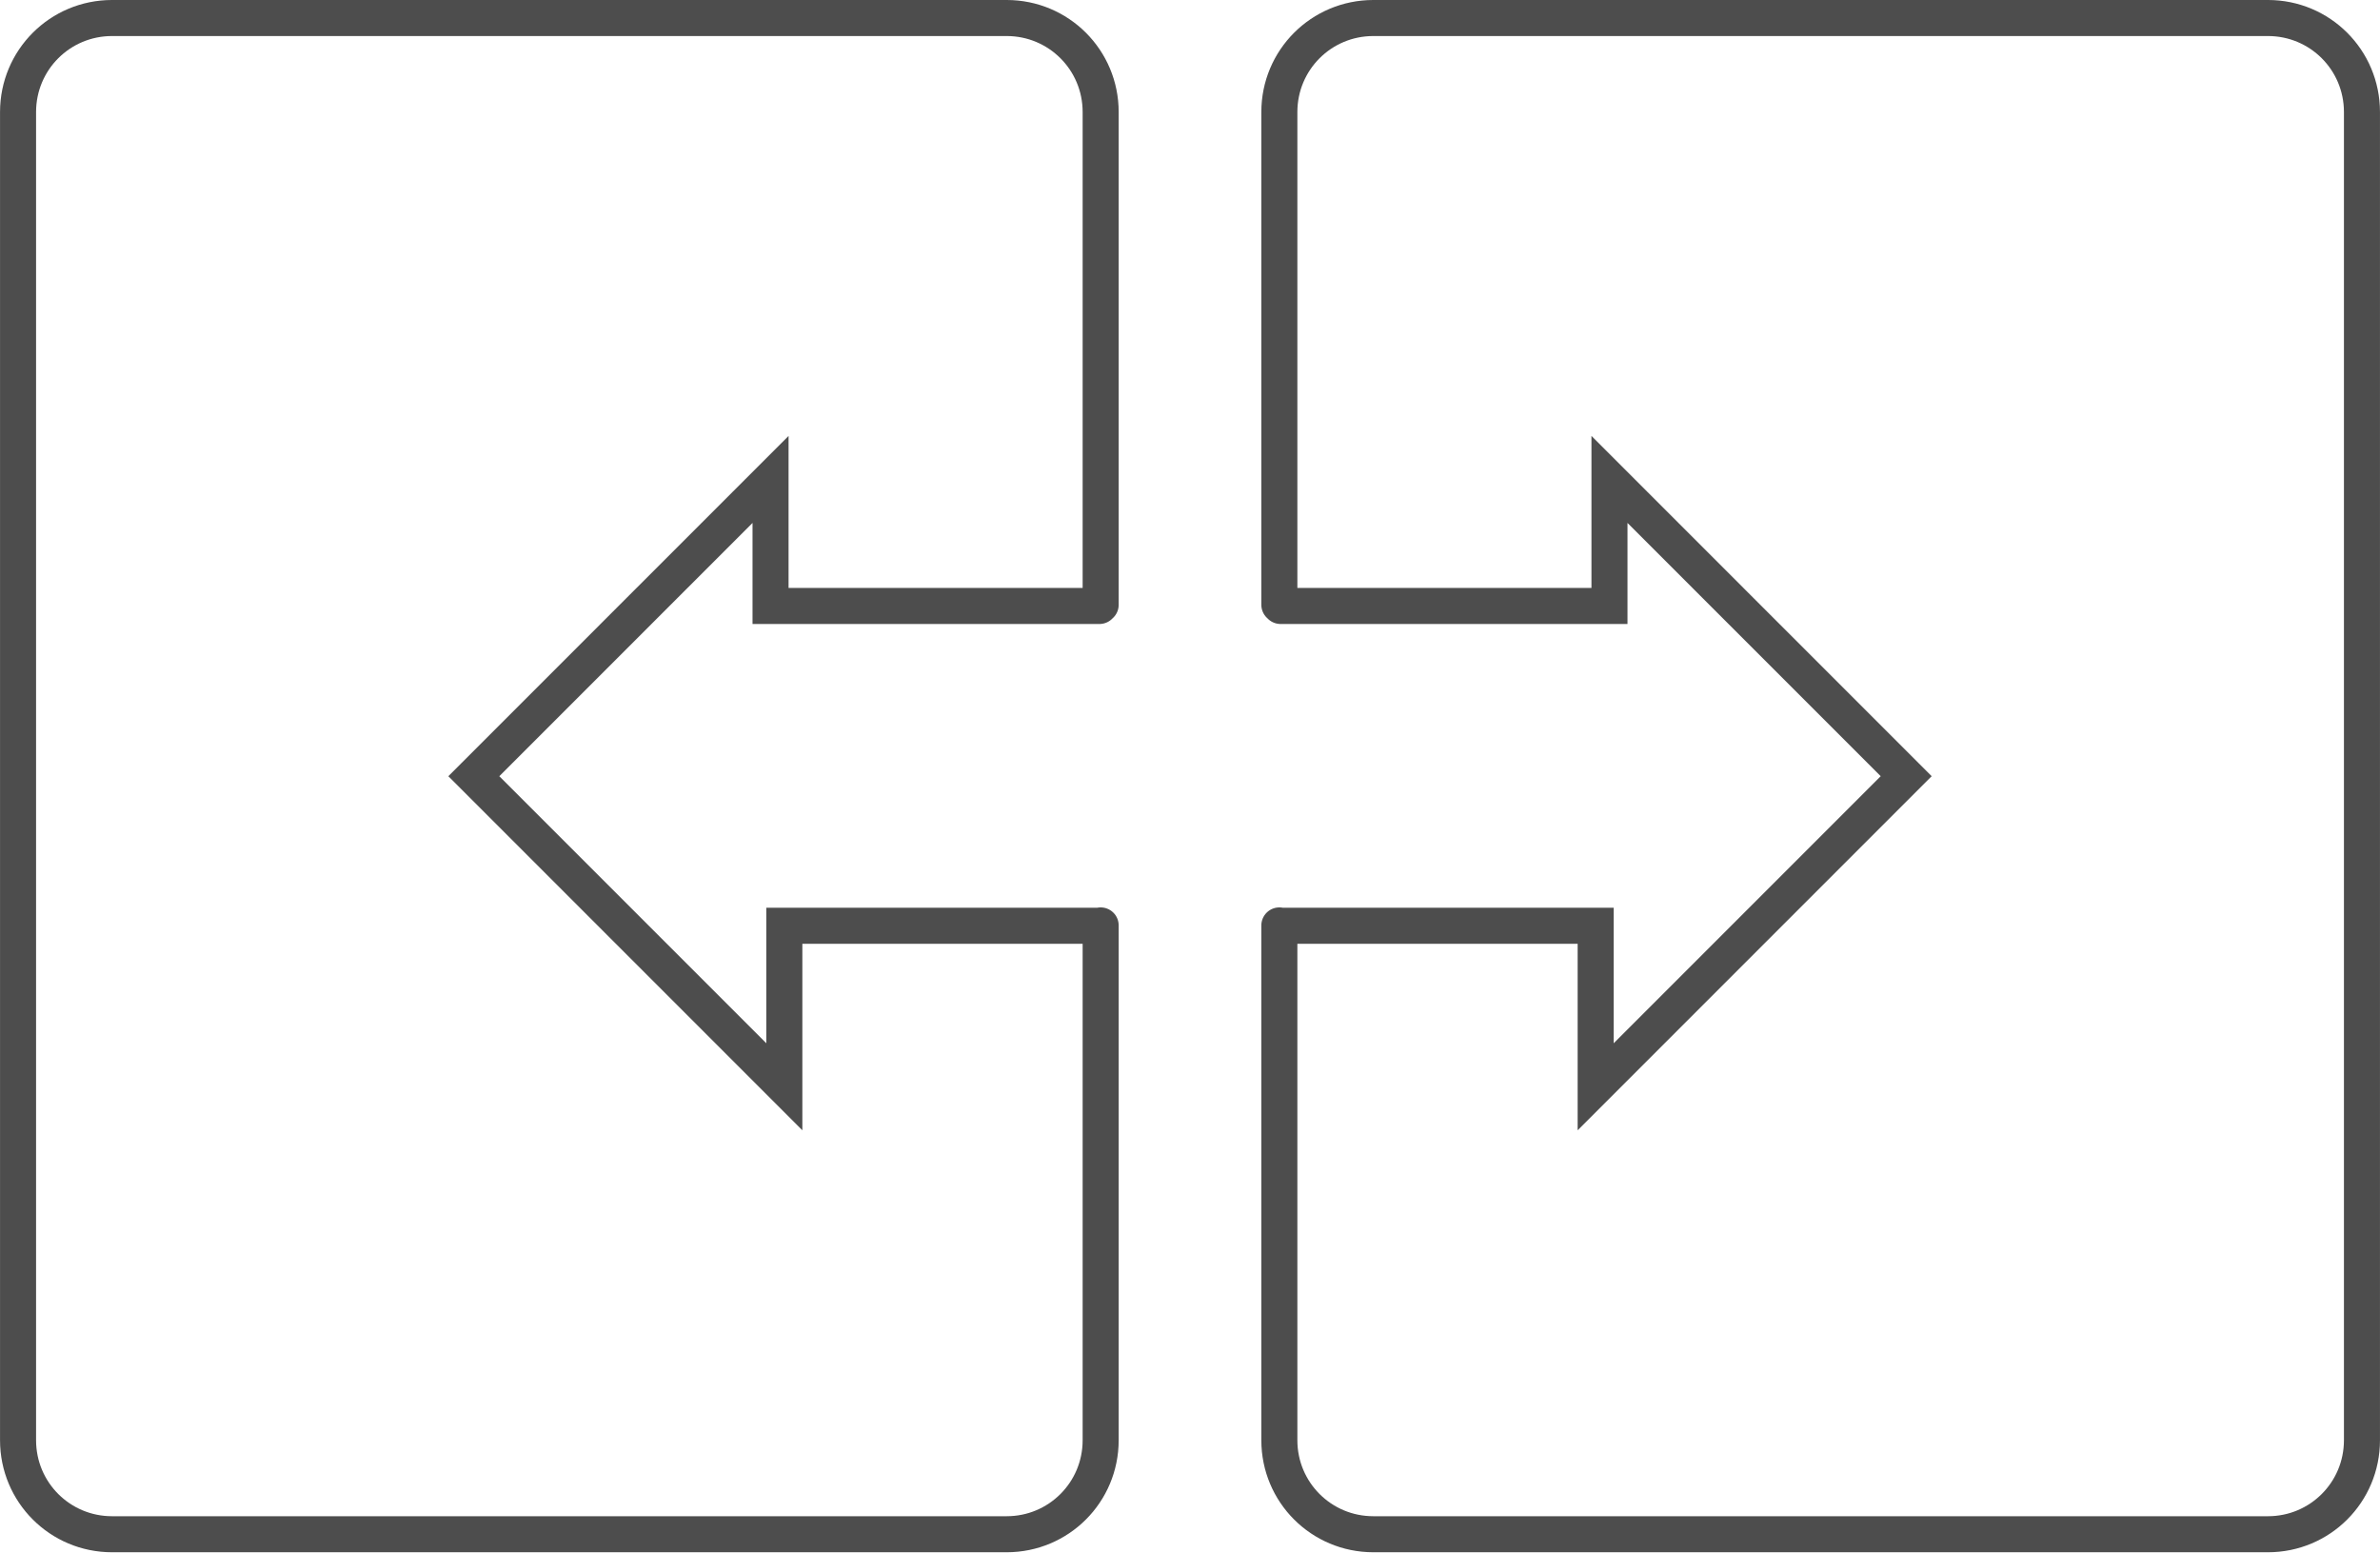
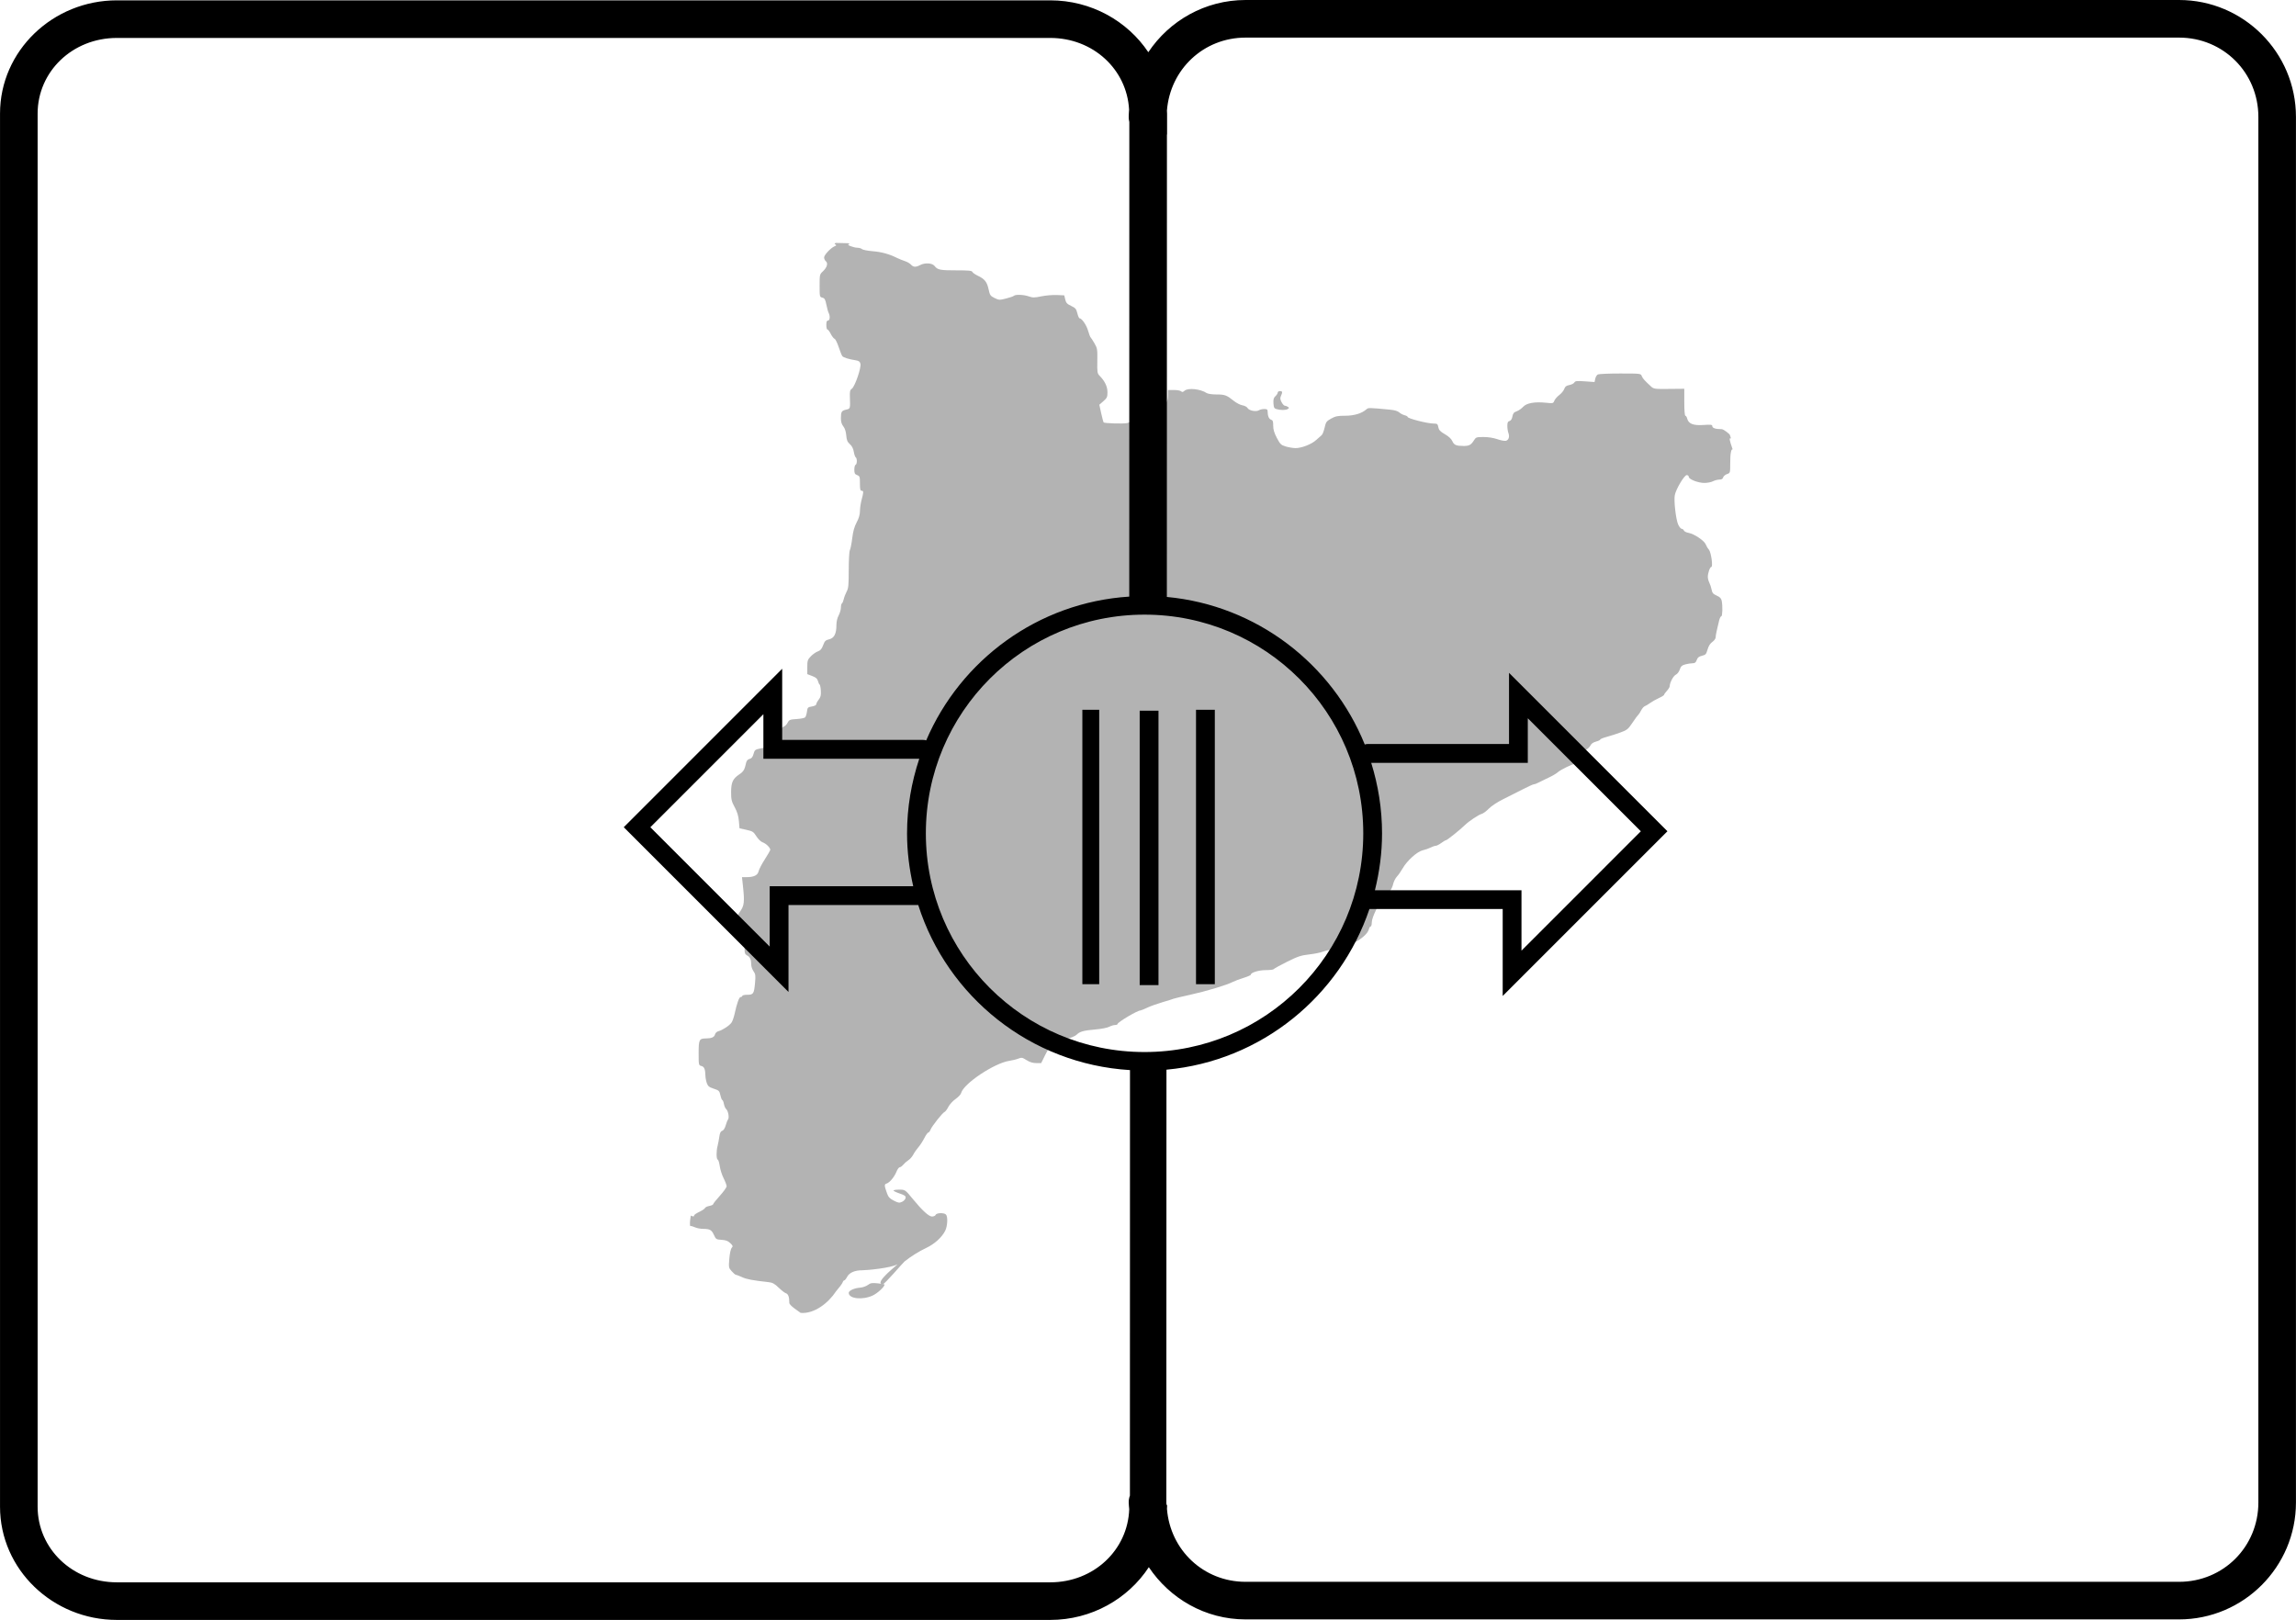
- <svg xmlns="http://www.w3.org/2000/svg" xmlns:xlink="http://www.w3.org/1999/xlink" width="37.277mm" height="24.308mm" viewBox="0 0 132.083 86.132" id="svg2" version="1.1">
+ <svg xmlns="http://www.w3.org/2000/svg" width="34.463mm" height="24.316mm" viewBox="0 0 122.111 86.16" id="svg2" version="1.1">
  <defs id="defs4" />
-   <g id="layer1" transform="translate(-533.8687,-600.8152)">
-     <path id="path4205" style="fill:none;fill-rule:evenodd;stroke:#4d4d4d;stroke-width:2;stroke-linecap:round;stroke-linejoin:miter;stroke-miterlimit:4;stroke-dasharray:none;stroke-opacity:1" d="m 594.885,652.183 -17.488,0 0,8.935 -17.233,-17.233 16.467,-16.467 0,7.021 18.254,0 m 0.067,17.726 0,28.564 c 0,2.891 -2.327,5.218 -5.218,5.218 l -49.647,0 c -2.891,0 -5.218,-2.327 -5.218,-5.218 l 0,-73.696 c 0,-2.891 2.327,-5.218 5.218,-5.218 l 49.647,0 c 2.891,0 5.218,2.327 5.218,5.218 l 0,27.341" />
-     <use x="0" y="0" xlink:href="#path4205" id="use4214" transform="matrix(-1,0,0,1,1199.821,0)" width="100%" height="100%" style="stroke:#4d4d4d;stroke-width:2;stroke-linecap:round;stroke-miterlimit:4;stroke-dasharray:none;stroke-opacity:1" />
+   <g id="layer1" transform="translate(-533.8413,-600.8152)">
+     <g id="g4194-6" transform="matrix(0.2732555,0,0,0.2732555,410.1871,487.4297)" style="fill:#b3b3b3">
+       <path transform="translate(533.1539,600.0943)" id="path4192-9" d="m 90.215,64.645 c -1.128,-0.118 -1.408,-0.073 -1.932,0.314 -0.337,0.249 -0.995,0.482 -1.461,0.518 -0.598,0.045 -1.164,0.189 -1.58,0.377 -0.417,0.188 -0.684,0.422 -0.684,0.646 0,0.287 0.169,0.521 0.453,0.695 0.284,0.174 0.683,0.288 1.145,0.338 0.922,0.099 2.093,-0.061 3.082,-0.529 0.942,-0.446 2.297,-1.702 2.297,-2.129 0,-0.051 -0.594,-0.155 -1.32,-0.23 z" style="fill:#b3b3b3" />
+       <path transform="translate(533.1539,600.0943)" id="path4190-5" d="m 168.488,-109.027 c -0.24,0 -0.436,0.134 -0.436,0.295 0,0.161 -0.2,0.473 -0.445,0.695 -0.348,0.315 -0.433,0.621 -0.383,1.389 0.028,0.419 0.065,0.669 0.152,0.832 0.087,0.163 0.227,0.239 0.459,0.303 0.819,0.226 1.812,0.214 2.18,-0.027 0.291,-0.191 0.291,-0.239 0,-0.43 -0.18,-0.118 -0.447,-0.217 -0.594,-0.219 -0.147,-0.002 -0.426,-0.311 -0.621,-0.688 -0.277,-0.536 -0.302,-0.798 -0.115,-1.209 0.17,-0.373 0.245,-0.608 0.215,-0.75 -0.03,-0.142 -0.164,-0.191 -0.412,-0.191 z" style="fill:#b3b3b3" />
+       <path transform="translate(533.1539,600.0943)" id="path4174-3" d="m 82.074,-137.863 c -0.325,0.083 -0.35,0.144 -0.115,0.289 0.236,0.146 0.211,0.218 -0.123,0.346 -0.363,0.139 -0.881,0.563 -1.309,1.012 -0.427,0.449 -0.763,0.925 -0.764,1.168 -2e-4,0.255 0.152,0.59 0.34,0.746 0.234,0.194 0.291,0.497 0.189,0.846 -0.102,0.349 -0.36,0.742 -0.76,1.115 -0.314,0.293 -0.475,0.456 -0.557,0.812 -0.082,0.357 -0.086,0.909 -0.086,1.984 0,1.075 0.004,1.626 0.072,1.924 0.068,0.298 0.202,0.343 0.463,0.408 0.445,0.112 0.575,0.339 0.781,1.367 0.136,0.678 0.338,1.403 0.447,1.611 0.159,0.302 0.219,0.67 0.193,0.963 -0.025,0.293 -0.137,0.512 -0.322,0.512 -0.236,0 -0.326,0.241 -0.326,0.871 0,0.48 0.095,0.873 0.213,0.873 0.117,0 0.407,0.379 0.645,0.844 0.237,0.465 0.572,0.901 0.744,0.967 0.172,0.066 0.534,0.788 0.803,1.605 0.268,0.818 0.585,1.61 0.703,1.76 0.225,0.285 1.248,0.606 2.592,0.814 0.625,0.097 0.826,0.245 0.938,0.688 0.094,0.374 -0.176,1.483 -0.543,2.549 -0.367,1.066 -0.832,2.089 -1.125,2.295 -0.368,0.258 -0.425,0.519 -0.381,1.748 0.038,1.063 0.056,1.602 -0.035,1.896 -0.091,0.295 -0.29,0.344 -0.684,0.43 -0.447,0.097 -0.704,0.199 -0.85,0.432 -0.146,0.233 -0.18,0.597 -0.182,1.219 -0.002,0.707 0.137,1.185 0.471,1.609 0.306,0.389 0.509,1.017 0.57,1.762 0.076,0.921 0.221,1.265 0.703,1.695 0.401,0.358 0.659,0.859 0.764,1.484 0.087,0.52 0.255,1.008 0.375,1.084 0.299,0.19 0.279,1.35 -0.025,1.451 -0.135,0.045 -0.246,0.469 -0.246,0.941 0,0.716 0.091,0.894 0.545,1.066 0.252,0.096 0.39,0.174 0.463,0.393 0.073,0.219 0.082,0.578 0.082,1.236 0,1.119 0.071,1.422 0.328,1.422 0.203,0 0.303,0.059 0.303,0.307 0,0.247 -0.1,0.682 -0.303,1.438 -0.177,0.659 -0.323,1.652 -0.324,2.205 -0.002,0.687 -0.203,1.378 -0.635,2.188 -0.45,0.844 -0.7,1.729 -0.865,3.082 -0.128,1.044 -0.333,2.088 -0.457,2.32 -0.129,0.24 -0.227,1.908 -0.227,3.873 0,2.952 -0.058,3.561 -0.406,4.211 -0.224,0.418 -0.477,1.078 -0.562,1.467 -0.085,0.388 -0.245,0.762 -0.355,0.83 -0.111,0.068 -0.201,0.44 -0.201,0.824 0,0.384 -0.196,1.064 -0.436,1.512 -0.271,0.505 -0.438,1.229 -0.438,1.91 0,0.833 -0.109,1.462 -0.342,1.912 -0.232,0.45 -0.588,0.72 -1.078,0.836 -0.349,0.082 -0.564,0.164 -0.73,0.328 -0.166,0.164 -0.283,0.412 -0.436,0.824 -0.269,0.725 -0.52,1.018 -1.025,1.197 -0.368,0.13 -0.982,0.559 -1.363,0.953 -0.315,0.326 -0.488,0.537 -0.582,0.822 -0.094,0.286 -0.111,0.648 -0.111,1.275 l 0,1.379 0.961,0.367 c 0.716,0.273 0.997,0.515 1.107,0.953 0.081,0.323 0.228,0.637 0.328,0.699 0.1,0.062 0.21,0.615 0.242,1.227 0.046,0.873 -0.044,1.242 -0.418,1.717 -0.262,0.333 -0.477,0.738 -0.477,0.9 0,0.174 -0.346,0.35 -0.846,0.43 -0.397,0.063 -0.61,0.112 -0.738,0.246 -0.128,0.134 -0.172,0.354 -0.227,0.764 -0.065,0.481 -0.222,0.982 -0.352,1.111 -0.13,0.13 -0.877,0.276 -1.66,0.326 -0.65,0.041 -1.013,0.078 -1.25,0.174 -0.237,0.096 -0.348,0.25 -0.492,0.529 -0.174,0.337 -0.498,0.671 -0.721,0.742 -0.244,0.078 -0.473,0.328 -0.639,0.664 -0.166,0.337 -0.27,0.759 -0.27,1.178 0,0.782 -0.143,1.33 -0.465,1.684 -0.322,0.353 -0.824,0.512 -1.541,0.516 -0.324,0.002 -1.082,0.109 -1.686,0.238 -0.51,0.109 -0.788,0.183 -0.965,0.326 -0.177,0.143 -0.251,0.354 -0.355,0.74 -0.164,0.609 -0.369,0.868 -0.764,0.967 -0.357,0.09 -0.585,0.337 -0.672,0.732 -0.153,0.696 -0.278,1.125 -0.473,1.453 -0.195,0.329 -0.46,0.556 -0.893,0.848 -0.623,0.42 -1.013,0.808 -1.248,1.33 -0.235,0.522 -0.314,1.182 -0.314,2.148 0,1.393 0.093,1.777 0.695,2.889 0.496,0.915 0.731,1.688 0.818,2.695 l 0.123,1.412 1.336,0.297 c 0.61,0.135 0.958,0.229 1.223,0.4 0.264,0.171 0.445,0.42 0.723,0.859 0.359,0.568 0.869,1.054 1.24,1.184 0.631,0.22 1.452,1.021 1.465,1.43 0.004,0.12 -0.471,0.957 -1.055,1.857 -0.583,0.901 -1.128,1.947 -1.211,2.326 -0.087,0.394 -0.32,0.684 -0.711,0.875 -0.391,0.191 -0.939,0.283 -1.658,0.283 l -0.871,0 0.184,1.689 c 0.168,1.54 0.231,2.507 0.156,3.223 -0.075,0.716 -0.29,1.181 -0.676,1.719 -0.446,0.621 -0.689,1.219 -0.689,1.689 0,0.324 0.036,0.53 0.217,0.752 0.181,0.222 0.505,0.461 1.084,0.848 0.716,0.479 1.316,1.017 1.334,1.197 0.054,0.556 -0.051,0.979 -0.262,1.057 -0.282,0.103 -0.493,0.302 -0.635,0.596 -0.142,0.294 -0.213,0.68 -0.213,1.16 0,0.874 0.082,1.083 0.525,1.32 0.278,0.149 0.473,0.35 0.598,0.643 0.124,0.293 0.179,0.677 0.182,1.188 0.002,0.341 0.2,0.897 0.441,1.236 0.382,0.537 0.42,0.822 0.297,2.213 -0.096,1.082 -0.175,1.673 -0.379,1.992 -0.204,0.319 -0.532,0.369 -1.127,0.369 -0.535,0 -0.973,0.097 -0.973,0.217 0,0.12 -0.141,0.219 -0.312,0.219 -0.31,0 -0.717,1.132 -1.215,3.379 -0.133,0.6 -0.386,1.312 -0.562,1.582 -0.373,0.571 -1.774,1.5 -2.561,1.697 -0.32,0.08 -0.596,0.342 -0.67,0.637 -0.065,0.26 -0.234,0.452 -0.518,0.578 -0.284,0.126 -0.682,0.187 -1.207,0.189 -0.675,0.004 -1.039,0.058 -1.234,0.439 -0.196,0.381 -0.223,1.091 -0.223,2.402 0,1.169 0.002,1.765 0.068,2.086 0.067,0.321 0.198,0.367 0.455,0.432 0.281,0.07 0.473,0.226 0.598,0.516 0.125,0.29 0.183,0.713 0.195,1.322 0.008,0.42 0.132,1.092 0.275,1.494 0.108,0.304 0.219,0.503 0.416,0.662 0.197,0.159 0.481,0.281 0.934,0.43 0.508,0.167 0.784,0.272 0.957,0.443 0.173,0.171 0.244,0.408 0.34,0.84 0.113,0.51 0.28,0.928 0.371,0.928 0.091,0 0.231,0.339 0.309,0.754 0.078,0.415 0.275,0.868 0.439,1.004 0.388,0.322 0.636,1.656 0.373,2.004 -0.113,0.149 -0.323,0.681 -0.467,1.184 -0.16,0.56 -0.423,0.965 -0.68,1.047 -0.305,0.097 -0.457,0.414 -0.559,1.158 -0.077,0.563 -0.229,1.367 -0.338,1.787 -0.269,1.038 -0.252,2.562 0.029,2.656 0.126,0.042 0.304,0.614 0.395,1.271 0.09,0.657 0.429,1.718 0.752,2.357 0.323,0.639 0.586,1.341 0.586,1.559 0,0.218 -0.589,1.046 -1.309,1.84 -0.719,0.794 -1.307,1.534 -1.307,1.646 0,0.112 -0.337,0.267 -0.748,0.344 -0.411,0.077 -0.796,0.264 -0.854,0.414 -0.058,0.15 -0.555,0.483 -1.105,0.742 -0.55,0.259 -1,0.568 -1,0.688 0,0.231 -0.159,0.25 -0.6,0.072 7.03e-4,-0.661 -0.49,2.425 0,1.982 0.15,0.031 0.549,0.17 0.887,0.309 0.338,0.138 0.974,0.252 1.416,0.254 0.672,0.003 1.098,0.051 1.41,0.221 0.312,0.169 0.51,0.46 0.727,0.939 0.197,0.436 0.311,0.662 0.506,0.789 0.195,0.127 0.473,0.155 0.996,0.188 0.82,0.051 1.238,0.209 1.688,0.639 0.264,0.253 0.404,0.405 0.443,0.533 0.039,0.128 -0.022,0.232 -0.162,0.387 -0.188,0.207 -0.376,1.064 -0.463,2.109 -0.071,0.857 -0.104,1.301 -0.045,1.615 0.059,0.314 0.211,0.497 0.508,0.83 0.335,0.376 0.696,0.686 0.803,0.686 0.107,0 0.656,0.209 1.219,0.467 0.909,0.416 1.931,0.608 5.213,0.979 0.715,0.081 1.136,0.315 1.896,1.055 0.538,0.523 1.168,1.012 1.4,1.086 0.236,0.075 0.408,0.256 0.52,0.562 0.111,0.307 0.164,0.741 0.166,1.322 0.002,0.525 1.806,1.624 2.205,1.951 2.671,0.223 5.397,-1.94 6.87,-4.179 0.642,-0.741 1.225,-1.529 1.295,-1.75 0.07,-0.221 0.215,-0.402 0.324,-0.402 0.109,0 0.354,-0.303 0.545,-0.672 0.213,-0.412 0.582,-0.733 1.076,-0.953 0.494,-0.22 1.112,-0.338 1.824,-0.338 1.059,0 5.629,-0.455 6.879,-1.152 0.592,-0.33 -4.835,3.729 -2.831,3.872 0.356,0.025 3.895,-4.163 4.232,-4.432 1.263,-1.005 2.83,-1.984 4.217,-2.635 0.798,-0.374 1.558,-0.886 2.199,-1.463 0.642,-0.577 1.164,-1.22 1.488,-1.855 0.235,-0.462 0.377,-1.157 0.408,-1.789 0.031,-0.632 -0.049,-1.2 -0.252,-1.402 -0.191,-0.191 -0.652,-0.274 -1.084,-0.26 -0.432,0.014 -0.835,0.125 -0.912,0.324 -0.069,0.18 -0.389,0.328 -0.711,0.328 -0.306,0 -0.783,-0.295 -1.406,-0.861 -0.623,-0.566 -1.391,-1.404 -2.277,-2.488 -0.769,-0.94 -1.155,-1.411 -1.496,-1.646 -0.341,-0.236 -0.635,-0.236 -1.225,-0.236 -0.6,0 -1.09,0.077 -1.09,0.172 0,0.095 0.544,0.358 1.209,0.584 0.994,0.338 1.198,0.492 1.145,0.861 -0.035,0.247 -0.34,0.582 -0.676,0.742 -0.546,0.261 -0.718,0.237 -1.611,-0.217 -0.785,-0.399 -1.069,-0.695 -1.314,-1.379 -0.28,-0.779 -0.424,-1.231 -0.439,-1.504 -0.016,-0.273 0.096,-0.368 0.326,-0.441 0.303,-0.096 0.685,-0.419 1.041,-0.844 0.356,-0.425 0.687,-0.954 0.891,-1.463 0.192,-0.48 0.479,-0.871 0.637,-0.871 0.158,0 0.465,-0.222 0.684,-0.492 0.219,-0.27 0.665,-0.665 0.992,-0.875 0.327,-0.21 0.758,-0.699 0.957,-1.088 0.199,-0.389 0.643,-1.03 0.986,-1.424 0.343,-0.394 0.87,-1.204 1.172,-1.799 0.302,-0.595 0.649,-1.082 0.77,-1.082 0.121,0 0.313,-0.246 0.428,-0.547 0.255,-0.671 2.345,-3.31 2.742,-3.463 0.158,-0.061 0.488,-0.501 0.732,-0.98 0.244,-0.479 0.876,-1.169 1.402,-1.531 0.526,-0.362 1.013,-0.882 1.082,-1.156 0.114,-0.455 0.572,-1.046 1.242,-1.684 0.67,-0.638 1.551,-1.323 2.51,-1.965 0.958,-0.642 1.994,-1.24 2.973,-1.707 0.979,-0.467 1.902,-0.802 2.635,-0.914 0.627,-0.096 1.438,-0.297 1.803,-0.447 0.299,-0.123 0.488,-0.176 0.705,-0.135 0.217,0.042 0.46,0.178 0.871,0.438 0.632,0.399 1.21,0.576 1.879,0.576 l 0.967,0 0.783,-1.58 c 0.465,-0.938 0.841,-1.517 1.406,-1.949 0.565,-0.432 1.319,-0.716 2.535,-1.062 0.959,-0.273 1.925,-0.682 2.146,-0.908 0.309,-0.316 0.652,-0.529 1.201,-0.686 0.549,-0.157 1.303,-0.259 2.43,-0.354 1.15,-0.097 2.361,-0.328 2.725,-0.521 0.36,-0.191 0.875,-0.349 1.145,-0.35 0.27,-6.6e-4 0.49,-0.085 0.49,-0.189 0,-0.349 3.845,-2.634 4.447,-2.643 0.108,-0.002 0.709,-0.245 1.334,-0.541 0.625,-0.296 1.99,-0.785 3.035,-1.088 1.045,-0.303 1.973,-0.594 2.061,-0.648 0.088,-0.054 1.574,-0.41 3.305,-0.789 3.117,-0.683 7.091,-1.886 8.309,-2.516 0.347,-0.18 1.268,-0.522 2.043,-0.762 0.775,-0.239 1.408,-0.518 1.408,-0.619 0,-0.209 0.385,-0.432 0.941,-0.602 0.556,-0.17 1.284,-0.287 1.969,-0.287 0.784,0 1.478,-0.086 1.543,-0.191 0.065,-0.106 1.227,-0.746 2.58,-1.422 1.06,-0.529 1.74,-0.844 2.357,-1.049 0.617,-0.205 1.17,-0.301 1.977,-0.393 1.03,-0.117 2.216,-0.356 2.635,-0.531 0.419,-0.175 1.487,-0.407 2.373,-0.518 1.425,-0.177 2.98,-0.761 4.229,-1.494 0.624,-0.366 1.172,-0.771 1.588,-1.18 0.416,-0.409 0.7,-0.822 0.797,-1.209 0.071,-0.284 0.224,-0.516 0.342,-0.516 0.118,0 0.216,-0.369 0.217,-0.818 0.001,-0.486 0.382,-1.498 0.828,-2.402 0.447,-0.905 0.96,-1.702 1.225,-1.756 0.192,-0.039 0.507,-0.381 0.699,-0.762 0.192,-0.381 0.541,-0.904 0.777,-1.162 0.236,-0.258 0.518,-0.866 0.627,-1.35 0.109,-0.484 0.443,-1.142 0.74,-1.463 0.298,-0.321 0.798,-1.038 1.113,-1.594 0.426,-0.75 1.134,-1.569 1.869,-2.23 0.735,-0.661 1.5,-1.165 2.043,-1.287 0.492,-0.11 1.183,-0.352 1.535,-0.535 0.352,-0.184 0.792,-0.335 0.979,-0.336 0.187,-6.5e-4 0.672,-0.245 1.078,-0.545 0.406,-0.3 0.826,-0.545 0.932,-0.545 0.208,0 2.761,-2.043 3.646,-2.918 0.777,-0.768 2.708,-2.056 3.307,-2.207 0.28,-0.07 0.901,-0.53 1.381,-1.021 0.51,-0.522 1.687,-1.293 2.834,-1.857 1.079,-0.531 2.795,-1.397 3.814,-1.924 1.019,-0.527 1.985,-0.961 2.146,-0.965 0.161,-0.004 0.555,-0.152 0.873,-0.328 0.318,-0.176 0.922,-0.474 1.342,-0.662 1.23,-0.551 2.04,-1.01 2.506,-1.42 0.464,-0.408 2.729,-1.521 3.094,-1.521 0.368,0 0.949,-0.782 1.166,-1.568 0.15,-0.542 0.418,-0.85 0.975,-1.115 0.422,-0.201 0.88,-0.613 1.018,-0.914 0.165,-0.362 0.533,-0.624 1.086,-0.773 0.46,-0.124 0.838,-0.306 0.838,-0.404 0,-0.099 0.564,-0.33 1.254,-0.516 0.689,-0.185 1.891,-0.572 2.67,-0.857 0.651,-0.239 1.023,-0.396 1.342,-0.656 0.318,-0.26 0.582,-0.621 1.014,-1.266 0.517,-0.772 1.019,-1.455 1.115,-1.518 0.096,-0.063 0.34,-0.438 0.543,-0.834 0.203,-0.396 0.535,-0.778 0.738,-0.85 0.204,-0.071 0.665,-0.348 1.025,-0.613 0.36,-0.266 1.12,-0.694 1.689,-0.953 0.569,-0.259 1.035,-0.553 1.035,-0.652 0,-0.099 0.245,-0.446 0.545,-0.77 0.3,-0.323 0.545,-0.727 0.545,-0.898 0,-0.687 0.708,-2.019 1.189,-2.238 0.289,-0.132 0.622,-0.567 0.766,-1.004 0.204,-0.62 0.412,-0.815 1.057,-0.994 0.441,-0.123 1.078,-0.224 1.414,-0.225 0.478,-8.8e-4 0.658,-0.139 0.832,-0.637 0.168,-0.482 0.416,-0.681 1.02,-0.824 0.356,-0.084 0.563,-0.159 0.713,-0.326 0.15,-0.167 0.244,-0.428 0.373,-0.885 0.192,-0.68 0.503,-1.174 0.932,-1.479 0.354,-0.252 0.643,-0.647 0.643,-0.877 0,-0.397 0.227,-1.496 0.684,-3.312 0.113,-0.45 0.301,-0.818 0.416,-0.818 0.231,0 0.284,-1.972 0.08,-2.992 -0.098,-0.488 -0.34,-0.739 -0.975,-1.02 -0.691,-0.305 -0.87,-0.515 -0.99,-1.158 -0.081,-0.432 -0.281,-1.039 -0.443,-1.35 -0.162,-0.311 -0.294,-0.819 -0.295,-1.131 -0.002,-0.737 0.42,-1.941 0.68,-1.941 0.181,0 0.169,-0.725 0.059,-1.51 -0.111,-0.785 -0.32,-1.631 -0.535,-1.869 -0.217,-0.24 -0.493,-0.697 -0.613,-1.016 -0.135,-0.357 -0.699,-0.867 -1.363,-1.312 -0.664,-0.446 -1.429,-0.826 -1.969,-0.922 -0.438,-0.078 -0.852,-0.284 -0.92,-0.461 -0.068,-0.177 -0.255,-0.322 -0.416,-0.322 -0.161,0 -0.467,-0.363 -0.68,-0.809 -0.445,-0.933 -0.878,-4.604 -0.676,-5.73 0.104,-0.577 0.566,-1.558 1.062,-2.395 0.496,-0.837 1.027,-1.529 1.266,-1.529 0.218,0 0.396,0.15 0.396,0.334 0,0.241 0.453,0.54 1.061,0.777 0.607,0.238 1.37,0.414 1.986,0.414 0.576,0 1.326,-0.147 1.67,-0.326 0.343,-0.179 0.903,-0.325 1.244,-0.326 0.429,-8.7e-4 0.654,-0.131 0.73,-0.424 0.061,-0.232 0.396,-0.521 0.744,-0.643 0.314,-0.11 0.471,-0.167 0.551,-0.422 0.08,-0.255 0.083,-0.709 0.084,-1.609 0.001,-1.051 0.037,-1.749 0.127,-2.184 0.09,-0.435 0.127,-0.607 0.341,-0.607 -1.319,-3.769 0.151,-0.986 -0.547,-2.821 0,-0.111 -1.164,-1.103 -1.614,-1.105 -0.583,-0.002 -1.032,-0.055 -1.336,-0.156 -0.304,-0.101 -0.463,-0.251 -0.463,-0.443 0,-0.28 -0.272,-0.312 -1.723,-0.213 -0.984,0.067 -1.709,0.009 -2.221,-0.191 -0.512,-0.2 -0.81,-0.542 -0.936,-1.043 -0.078,-0.311 -0.24,-0.566 -0.357,-0.566 -0.128,0 -0.213,-1.055 -0.213,-2.625 l 0,-2.623 -2.961,0.029 c -1.412,0.014 -2.159,0.016 -2.619,-0.047 -0.46,-0.063 -0.634,-0.191 -0.9,-0.436 -1.257,-1.151 -1.624,-1.565 -1.801,-2.031 -0.092,-0.241 -0.154,-0.364 -0.684,-0.426 -0.53,-0.062 -1.528,-0.064 -3.498,-0.064 -2.198,-6.6e-4 -4.159,0.083 -4.359,0.186 -0.2,0.103 -0.428,0.476 -0.506,0.83 l -0.141,0.645 -1.865,-0.133 c -1.581,-0.112 -1.895,-0.078 -2.062,0.221 -0.108,0.194 -0.549,0.42 -0.977,0.5 -0.593,0.111 -0.827,0.291 -0.99,0.758 -0.117,0.337 -0.557,0.873 -0.975,1.191 -0.418,0.319 -0.85,0.818 -0.961,1.109 -0.097,0.254 -0.161,0.385 -0.369,0.436 -0.208,0.05 -0.561,0.02 -1.23,-0.049 -1.113,-0.114 -2.061,-0.1 -2.816,0.035 -0.755,0.135 -1.317,0.39 -1.658,0.764 -0.316,0.346 -0.881,0.736 -1.256,0.867 -0.54,0.188 -0.711,0.398 -0.826,1.01 -0.095,0.505 -0.293,0.813 -0.568,0.885 -0.324,0.085 -0.42,0.302 -0.42,0.941 0,0.458 0.091,1.074 0.203,1.369 0.138,0.363 0.156,0.71 0.07,0.984 -0.086,0.274 -0.275,0.477 -0.549,0.549 -0.249,0.065 -0.997,-0.075 -1.662,-0.309 -0.741,-0.26 -1.781,-0.424 -2.684,-0.424 -0.686,0 -1.06,0.01 -1.307,0.09 -0.247,0.08 -0.366,0.231 -0.539,0.51 -0.289,0.467 -0.526,0.753 -0.826,0.922 -0.3,0.169 -0.662,0.22 -1.197,0.219 -0.737,-0.002 -1.206,-0.046 -1.533,-0.186 -0.327,-0.139 -0.513,-0.372 -0.682,-0.754 -0.196,-0.445 -0.71,-0.925 -1.441,-1.346 -0.905,-0.52 -1.168,-0.799 -1.279,-1.363 -0.063,-0.316 -0.117,-0.494 -0.238,-0.592 -0.121,-0.098 -0.309,-0.117 -0.637,-0.117 -1.233,0 -5.102,-0.982 -5.102,-1.295 0,-0.101 -0.27,-0.25 -0.6,-0.332 -0.33,-0.082 -0.795,-0.329 -1.035,-0.549 -0.274,-0.252 -0.921,-0.446 -1.744,-0.525 -2.114,-0.203 -3.179,-0.305 -3.764,-0.314 -0.585,-0.009 -0.689,0.075 -0.879,0.242 -0.454,0.4 -1.053,0.712 -1.758,0.924 -0.705,0.212 -1.517,0.324 -2.391,0.324 -1.448,0 -1.889,0.091 -2.723,0.557 -0.456,0.255 -0.711,0.42 -0.883,0.66 -0.172,0.24 -0.26,0.555 -0.385,1.113 -0.15,0.67 -0.414,1.328 -0.586,1.461 -0.172,0.133 -0.638,0.546 -1.035,0.916 -0.454,0.423 -1.18,0.827 -1.941,1.123 -0.761,0.296 -1.558,0.484 -2.152,0.469 -0.499,-0.013 -1.347,-0.159 -1.887,-0.326 -0.44,-0.136 -0.704,-0.247 -0.938,-0.477 -0.234,-0.23 -0.439,-0.578 -0.76,-1.189 -0.518,-0.987 -0.711,-1.645 -0.707,-2.385 0.005,-0.813 -0.078,-1.048 -0.406,-1.152 -0.211,-0.067 -0.379,-0.244 -0.494,-0.516 -0.115,-0.271 -0.179,-0.636 -0.182,-1.072 -0.002,-0.4 -0.125,-0.49 -0.66,-0.49 -0.361,0 -0.836,0.113 -1.055,0.25 -0.27,0.169 -0.754,0.181 -1.203,0.09 -0.449,-0.091 -0.864,-0.287 -0.998,-0.537 -0.117,-0.219 -0.559,-0.452 -0.984,-0.521 -0.425,-0.069 -1.188,-0.462 -1.697,-0.873 -0.685,-0.554 -1.12,-0.865 -1.586,-1.037 -0.466,-0.172 -0.967,-0.205 -1.785,-0.205 -0.87,0 -1.669,-0.12 -1.92,-0.287 -0.596,-0.397 -1.502,-0.656 -2.342,-0.742 -0.839,-0.086 -1.613,0.002 -1.947,0.305 -0.31,0.28 -0.464,0.306 -0.66,0.109 -0.141,-0.141 -0.777,-0.256 -1.412,-0.256 l -1.154,0 0,0.857 c 0,0.761 -0.064,1.225 -0.311,1.549 -0.246,0.324 -0.676,0.509 -1.41,0.713 -0.729,0.203 -1.763,0.369 -2.297,0.369 -0.534,0 -1.027,0.09 -1.096,0.201 -0.068,0.111 -0.409,0.263 -0.758,0.34 -0.518,0.114 -0.706,0.338 -1.021,1.215 -0.167,0.464 -0.287,0.737 -0.443,0.908 -0.156,0.172 -0.349,0.241 -0.656,0.299 -0.806,0.151 -4.336,0.043 -4.518,-0.139 -0.065,-0.065 -0.282,-0.866 -0.482,-1.779 l -0.365,-1.662 0.793,-0.695 c 0.353,-0.31 0.55,-0.513 0.66,-0.756 0.11,-0.243 0.133,-0.526 0.133,-0.998 0,-0.545 -0.13,-1.087 -0.387,-1.621 -0.257,-0.534 -0.642,-1.061 -1.15,-1.574 -0.22,-0.222 -0.339,-0.39 -0.398,-0.779 -0.059,-0.389 -0.06,-0.999 -0.043,-2.104 0.018,-1.129 0.02,-1.746 -0.055,-2.201 -0.074,-0.456 -0.225,-0.751 -0.508,-1.24 -0.33,-0.572 -0.664,-1.088 -0.744,-1.148 -0.08,-0.06 -0.302,-0.649 -0.494,-1.309 -0.16,-0.551 -0.465,-1.15 -0.783,-1.611 -0.318,-0.462 -0.651,-0.787 -0.871,-0.787 -0.101,0 -0.296,-0.441 -0.432,-0.98 -0.108,-0.428 -0.199,-0.689 -0.369,-0.891 -0.17,-0.202 -0.418,-0.346 -0.836,-0.543 -0.79,-0.371 -0.995,-0.592 -1.15,-1.252 l -0.188,-0.803 -1.461,-0.064 c -0.803,-0.035 -2.156,0.08 -3.008,0.256 -1.346,0.279 -1.664,0.282 -2.43,0.012 -0.991,-0.349 -2.594,-0.414 -2.908,-0.115 -0.114,0.108 -0.806,0.348 -1.539,0.533 -0.634,0.16 -0.978,0.238 -1.27,0.225 -0.291,-0.014 -0.529,-0.12 -0.953,-0.33 -0.408,-0.202 -0.636,-0.337 -0.793,-0.564 -0.157,-0.227 -0.242,-0.545 -0.363,-1.111 -0.155,-0.724 -0.346,-1.231 -0.664,-1.635 -0.318,-0.404 -0.761,-0.704 -1.42,-1.014 -0.529,-0.249 -1.016,-0.59 -1.08,-0.758 -0.092,-0.241 -0.729,-0.304 -3.025,-0.301 -1.625,0.002 -2.557,-0.022 -3.156,-0.137 -0.599,-0.115 -0.865,-0.323 -1.156,-0.693 -0.242,-0.308 -0.706,-0.483 -1.234,-0.518 -0.528,-0.035 -1.12,0.071 -1.617,0.33 -0.419,0.218 -0.745,0.321 -1.023,0.305 -0.279,-0.016 -0.51,-0.15 -0.742,-0.406 -0.213,-0.235 -0.745,-0.541 -1.18,-0.68 -0.435,-0.139 -1.133,-0.423 -1.553,-0.629 -1.546,-0.76 -2.988,-1.155 -4.744,-1.301 -0.99,-0.082 -1.918,-0.267 -2.061,-0.41 -0.143,-0.143 -0.558,-0.262 -0.924,-0.268 -0.713,-0.011 -2.192,-0.588 -1.646,-0.643 0.229,-0.023 0.196,-0.089 -0.109,-0.221 0.792,-0.001 -3.167,-0.082 -2.375,-0.061 z" style="fill:#b3b3b3" />
+     </g>
+     <path d="M 66.219,0 C 64.063,0 62.161,1.105 61.045,2.777 59.933,1.115 58.003,0.018 55.826,0.018 l -49.637,0 c -3.407,0 -6.217,2.683 -6.217,6.023 l 0,74.096 c 0,3.34 2.809,6.023 6.217,6.023 l 49.637,0 c 2.196,0 4.139,-1.118 5.246,-2.805 1.115,1.666 2.996,2.777 5.146,2.777 l 49.648,0 c 3.427,0 6.217,-2.791 6.217,-6.219 l 0,-73.695 C 122.084,2.791 119.295,0 115.867,0 L 66.219,0 Z m 0,2 49.648,0 c 2.354,0 4.217,1.865 4.217,4.219 l 0,73.695 c 0,2.354 -1.863,4.219 -4.217,4.219 l -49.648,0 c -2.237,0 -4.008,-1.69 -4.182,-3.877 8.14e-4,-0.04 0.006,-0.079 0.006,-0.119 l 0,-0.096 -0.029,0 c -10e-4,-0.035 -0.01,-0.068 -0.01,-0.104 l 0.006,-23.043 c 5.048,-0.463 9.229,-3.904 10.795,-8.545 l 7.088,0 0,4.625 8.762,-8.762 -8.426,-8.426 0,3.785 -7.504,0 c -0.057,-6e-4 -0.114,0.009 -0.168,0.027 C 70.825,35.318 66.815,32.197 62.031,31.75 l 0.004,-24.596 0.008,0 0,-1.113 c 0,-0.053 -0.006,-0.104 -0.008,-0.156 C 62.205,3.694 63.979,2 66.219,2 Z m -60.029,0.018 49.637,0 c 2.297,0 4.081,1.687 4.195,3.812 -0.008,0.129 -0.02,0.257 -0.02,0.389 -0.001,0.092 0.01,0.183 0.033,0.271 l -0.004,25.242 c -4.861,0.311 -8.971,3.375 -10.799,7.646 -0.051,-0.016 -0.105,-0.024 -0.158,-0.023 l -7.502,0 0,-3.785 -8.426,8.428 8.762,8.762 0,-4.625 6.9,0 c 1.545,4.868 5.962,8.459 11.262,8.781 l -0.004,22.629 c -0.044,0.118 -0.066,0.243 -0.064,0.369 0,0.122 0.019,0.238 0.027,0.357 -0.074,2.161 -1.878,3.889 -4.203,3.889 l -49.637,0 c -2.374,0 -4.217,-1.798 -4.217,-4.023 l 0,-74.096 c 0,-2.225 1.843,-4.023 4.217,-4.023 z M 60.844,32.691 c 6.43,0 11.633,5.203 11.633,11.633 0,6.43 -5.203,11.631 -11.633,11.631 -6.43,0 -11.631,-5.201 -11.631,-11.631 0,-6.43 5.201,-11.633 11.631,-11.633 z M 57.537,37.75 l 0,14.598 0.896,0 0,-14.598 -0.896,0 z m 6.045,0 0,14.598 1,0 0,-14.598 -1,0 z m -2.996,0.049 0,14.596 1,0 0,-14.596 -1,0 z m -20.014,0.188 0,2.369 8.291,0 c -0.415,1.249 -0.65,2.58 -0.65,3.969 0,0.968 0.121,1.905 0.328,2.811 l -7.633,0 0,3.211 -6.348,-6.348 6.012,-6.012 z m 40.656,0.215 6.012,6.012 -6.348,6.348 0,-3.211 -7.795,0 c 0.24,-0.971 0.379,-1.981 0.379,-3.025 0,-1.307 -0.206,-2.566 -0.576,-3.752 l 8.328,0 0,-2.371 z" transform="translate(533.8687,600.8152)" id="use4214" />
  </g>
</svg>
